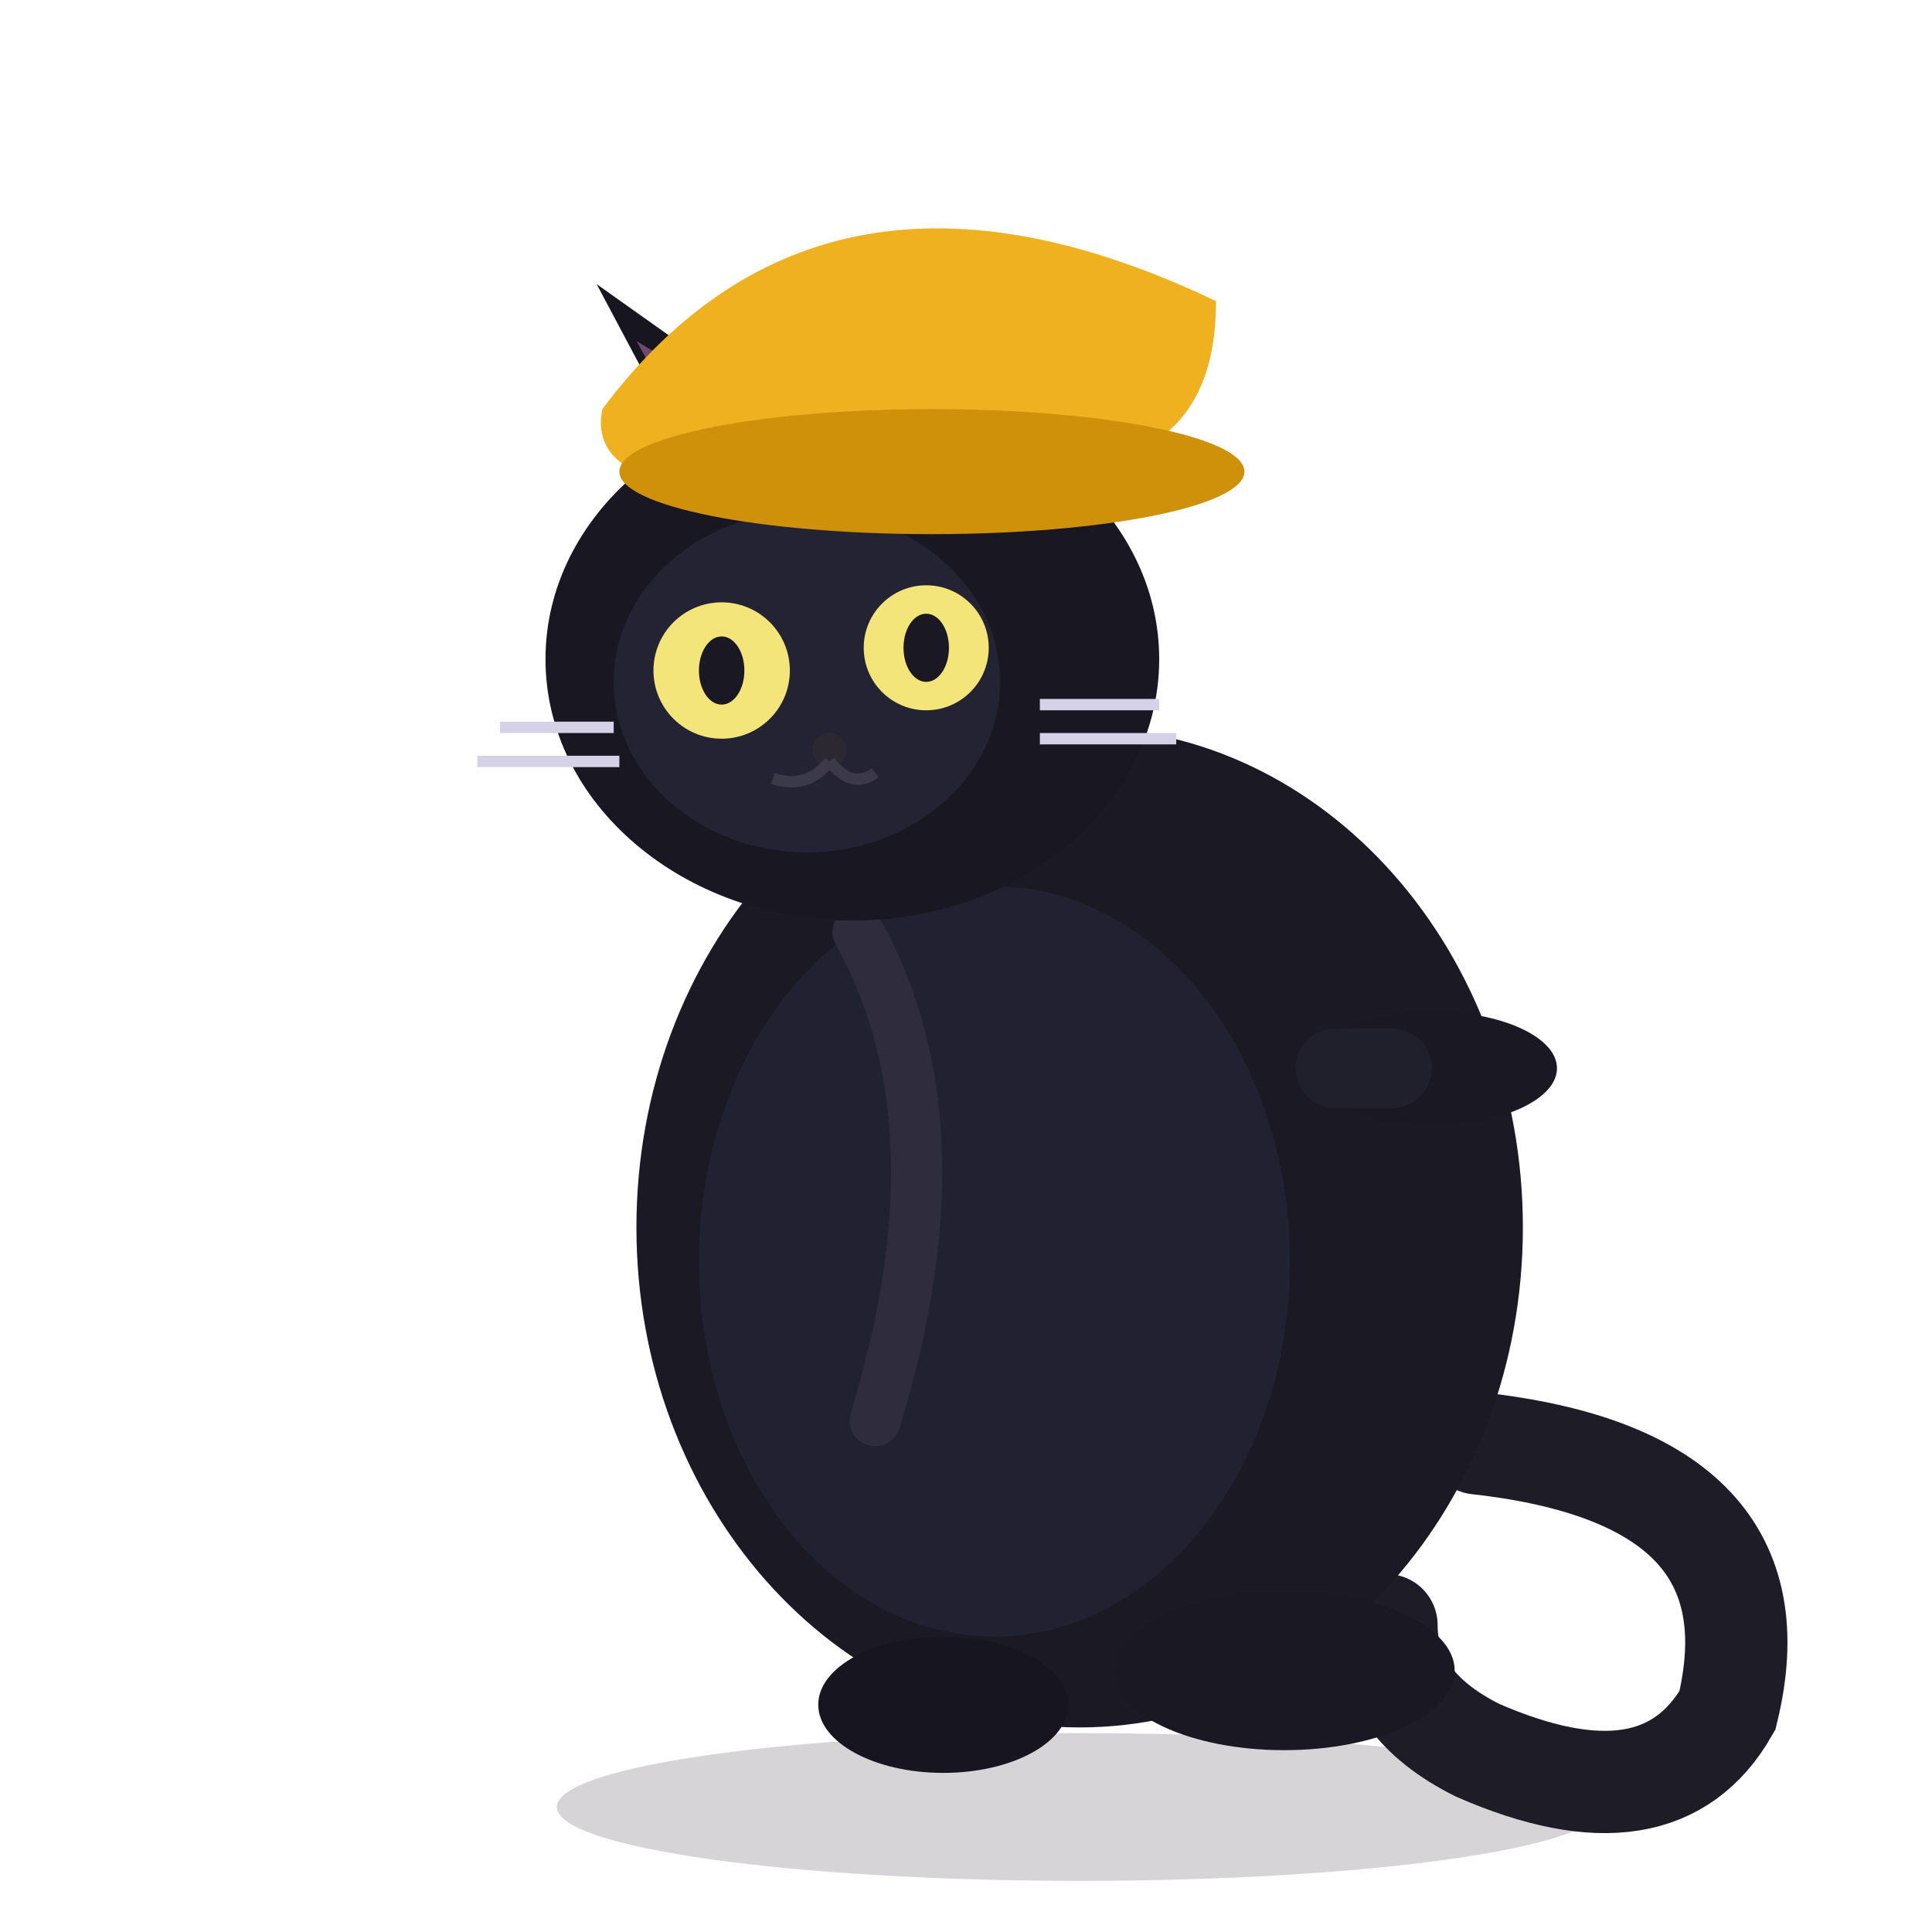
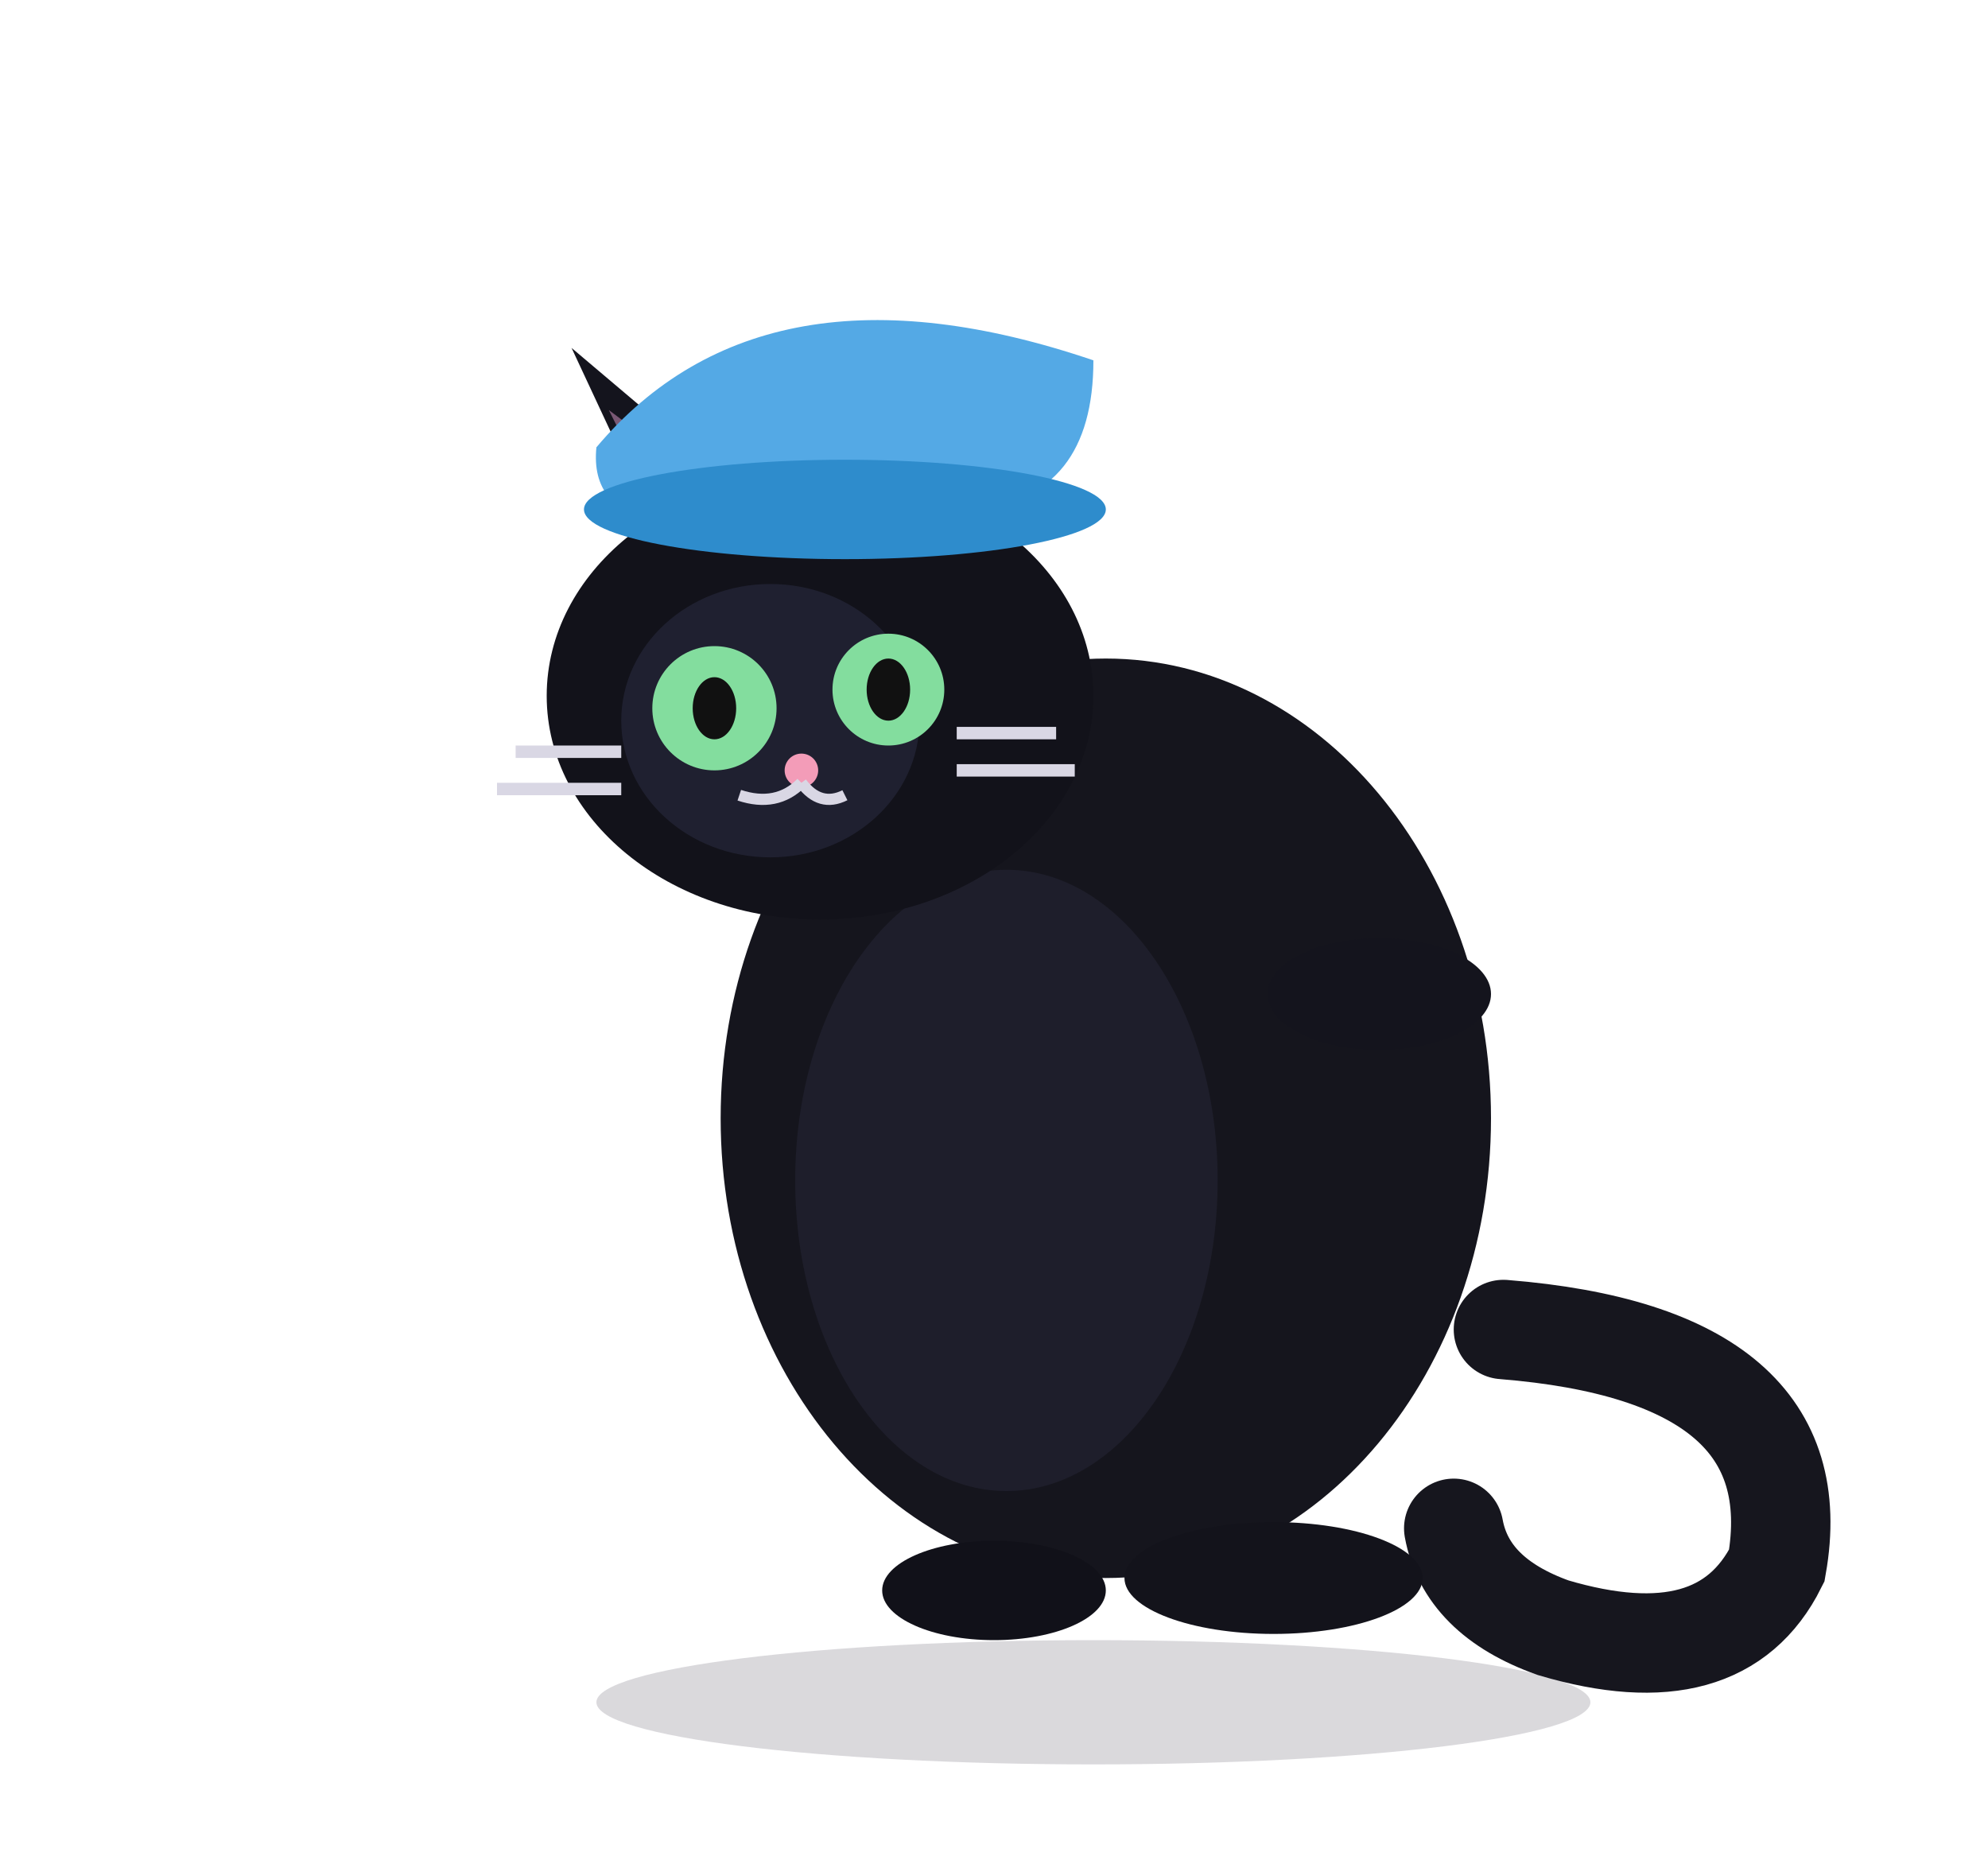
- <svg xmlns="http://www.w3.org/2000/svg" viewBox="0 0 340 340">
-   <rect width="340" height="340" fill="none" />
-   <ellipse cx="190" cy="318" rx="92" ry="13" fill="#5b5561" opacity="0.25" />
-   <path d="M260 254 Q314 260 304 301 Q292 322 260 308 Q244 300 244 286" fill="none" stroke="#1d1c27" stroke-width="18" stroke-linecap="round" />
-   <ellipse cx="190" cy="216" rx="78" ry="88" fill="#1b1a24" />
-   <ellipse cx="175" cy="222" rx="52" ry="66" fill="#222131" />
-   <ellipse cx="226" cy="294" rx="30" ry="14" fill="#1a1822" />
-   <ellipse cx="166" cy="300" rx="22" ry="12" fill="#171620" />
-   <path d="M151 164 Q170 198 154 250" stroke="#2f2d3d" stroke-width="9" stroke-linecap="round" fill="none" />
-   <ellipse cx="150" cy="116" rx="54" ry="46" fill="#181722" />
-   <ellipse cx="142" cy="120" rx="34" ry="30" fill="#242334" />
-   <polygon points="122,82 105,50 136,72" fill="#161520" />
-   <polygon points="172,79 190,46 162,70" fill="#161520" />
-   <polygon points="122,78 112,60 130,71" fill="#70476f" />
-   <polygon points="170,75 178,59 161,69" fill="#70476f" />
-   <path d="M106 72 Q145 20 214 53 Q214 80 189 82 Q157 92 118 85 Q104 82 106 72 Z" fill="#f0b120" />
-   <ellipse cx="164" cy="83" rx="55" ry="11" fill="#cf900a" />
-   <ellipse cx="127" cy="118" rx="12" ry="12" fill="#f4e57b" />
-   <ellipse cx="163" cy="114" rx="11" ry="11" fill="#f4e57b" />
-   <ellipse cx="127" cy="118" rx="4" ry="6" fill="#1a1822" />
-   <ellipse cx="163" cy="114" rx="4" ry="6" fill="#1a1822" />
-   <circle cx="146" cy="132" r="3" fill="#2b2832" />
-   <path d="M146 134 Q142 139 136 137" stroke="#3c3948" stroke-width="2" fill="none" />
-   <path d="M146 134 Q150 139 154 136" stroke="#3c3948" stroke-width="2" fill="none" />
-   <path d="M108 128 H88" stroke="#d5d2e7" stroke-width="2" />
-   <path d="M109 134 H84" stroke="#d5d2e7" stroke-width="2" />
-   <path d="M183 124 H204" stroke="#d5d2e7" stroke-width="2" />
-   <path d="M183 130 H207" stroke="#d5d2e7" stroke-width="2" />
-   <ellipse cx="252" cy="188" rx="22" ry="10" fill="#1a1822" />
-   <rect x="228" y="181" width="24" height="14" rx="7" fill="#201f2c" />
+ <svg xmlns="http://www.w3.org/2000/svg" viewBox="0 0 320 300">
+   <rect width="320" height="300" fill="none" />
+   <ellipse cx="176" cy="274" rx="80" ry="10" fill="#6b6675" opacity="0.25" />
+   <path d="M242 214 Q292 218 286 252 Q277 270 250 262 Q236 257 234 246" fill="none" stroke="#16161e" stroke-width="16" stroke-linecap="round" />
+   <ellipse cx="178" cy="180" rx="62" ry="74" fill="#15151d" />
+   <ellipse cx="162" cy="190" rx="34" ry="50" fill="#1e1e2b" />
+   <ellipse cx="132" cy="112" rx="44" ry="36" fill="#12121a" />
+   <ellipse cx="124" cy="116" rx="24" ry="22" fill="#1f2030" />
+   <polygon points="106,86 92,56 118,78" fill="#14141d" />
+   <polygon points="146,84 161,54 138,76" fill="#14141d" />
+   <polygon points="106,82 98,66 114,78" fill="#795874" />
+   <polygon points="146,80 153,65 140,76" fill="#795874" />
+   <path d="M96 72 Q123 40 176 58 Q176 80 157 82 Q132 88 106 84 Q95 82 96 72 Z" fill="#54a9e5" />
+   <ellipse cx="136" cy="82" rx="42" ry="8" fill="#2e8ccc" />
+   <ellipse cx="115" cy="114" rx="10" ry="10" fill="#83dd9e" />
+   <ellipse cx="143" cy="111" rx="9" ry="9" fill="#83dd9e" />
+   <ellipse cx="115" cy="114" rx="3.5" ry="5" fill="#111" />
+   <ellipse cx="143" cy="111" rx="3.5" ry="5" fill="#111" />
+   <circle cx="129" cy="124" r="2.7" fill="#f39cb8" />
+   <path d="M129 126 Q125 130 119 128" stroke="#d9d7e4" stroke-width="1.8" fill="none" />
+   <path d="M129 126 Q132 130 136 128" stroke="#d9d7e4" stroke-width="1.8" fill="none" />
+   <path d="M100 121 H83" stroke="#d9d7e4" stroke-width="2" />
+   <path d="M100 127 H80" stroke="#d9d7e4" stroke-width="2" />
+   <path d="M154 118 H170" stroke="#d9d7e4" stroke-width="2" />
+   <path d="M154 124 H173" stroke="#d9d7e4" stroke-width="2" />
+   <ellipse cx="222" cy="160" rx="18" ry="9" fill="#14141d" />
+   <ellipse cx="160" cy="256" rx="18" ry="8" fill="#111119" />
+   <ellipse cx="205" cy="254" rx="24" ry="9" fill="#13131b" />
</svg>
